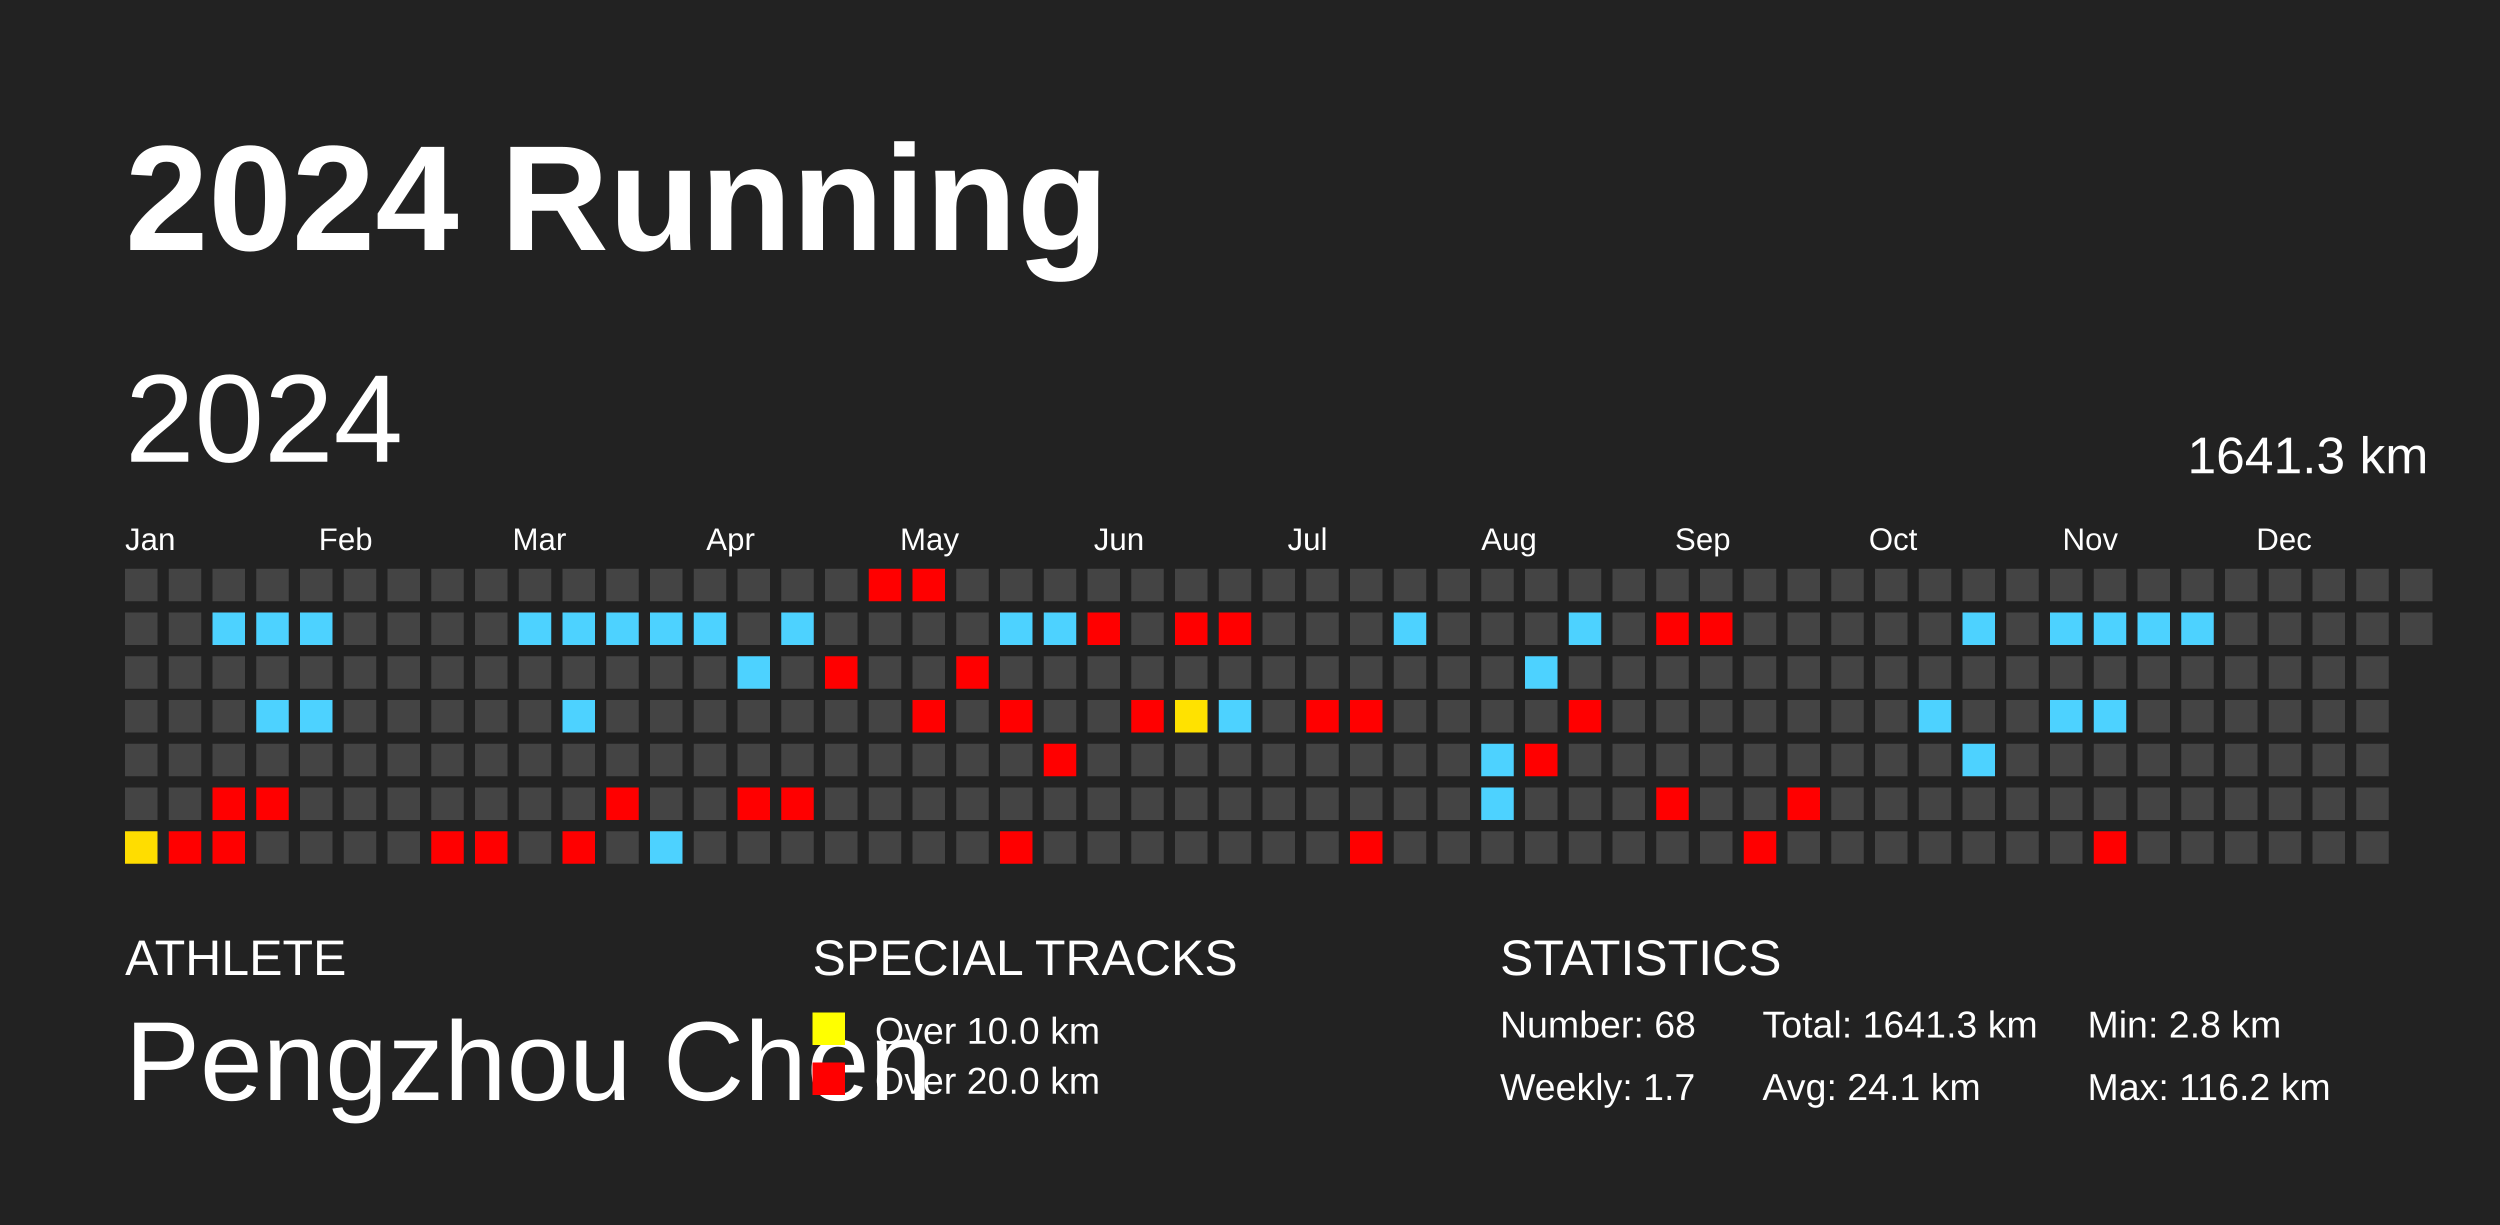
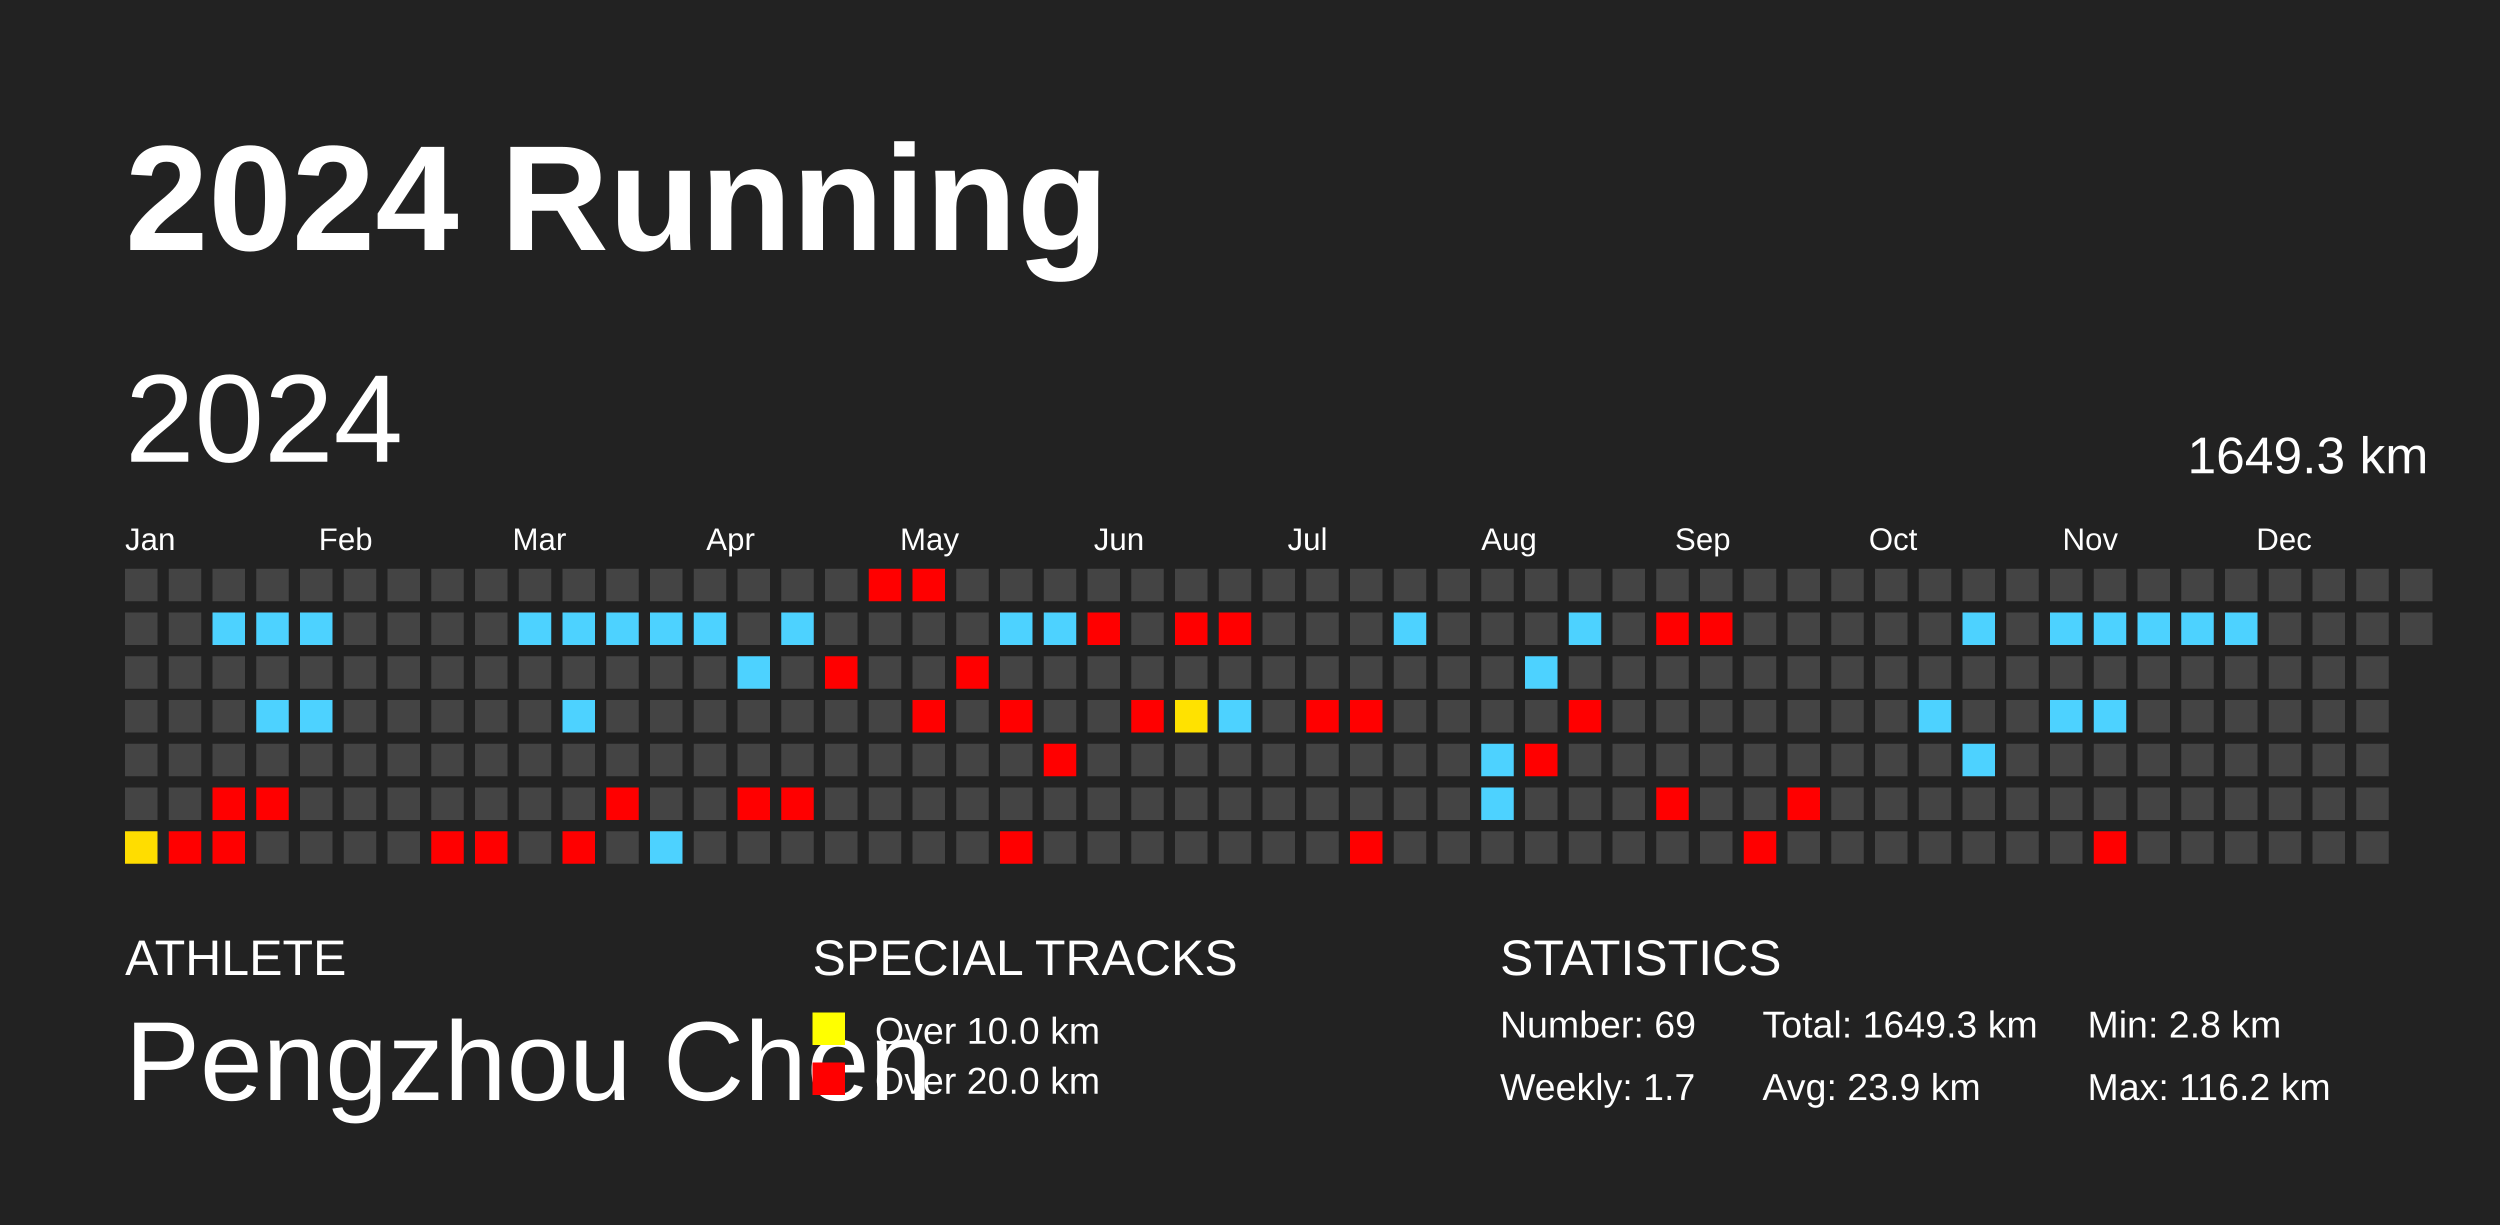
<svg xmlns="http://www.w3.org/2000/svg" baseProfile="full" height="98mm" version="1.1" viewBox="0,0,200,98" width="200mm">
  <defs />
  <rect fill="#222222" height="98" width="200" x="0" y="0" />
  <text fill="#FFFFFF" style="font-size:12px; font-family:Arial; font-weight:bold;" x="10" y="20">2024 Running</text>
  <text fill="#FFFFFF" style="font-size:4px; font-family:Arial" x="10" y="78">ATHLETE</text>
  <text fill="#FFFFFF" style="font-size:9px; font-family:Arial" x="10" y="88">Pengzhou Chen</text>
  <text fill="#FFFFFF" style="font-size:4px; font-family:Arial" x="65" y="78">SPECIAL TRACKS</text>
  <rect fill="yellow" height="2.6" width="2.6" x="65" y="81" />
  <text fill="#FFFFFF" style="font-size:3px; font-family:Arial" x="70" y="83.5">Over 10.0 km</text>
  <rect fill="red" height="2.6" width="2.6" x="65" y="85" />
  <text fill="#FFFFFF" style="font-size:3px; font-family:Arial" x="70" y="87.5">Over 20.0 km</text>
  <text fill="#FFFFFF" style="font-size:4px; font-family:Arial" x="120" y="78">STATISTICS</text>
-   <text fill="#FFFFFF" style="font-size:3px; font-family:Arial" x="120" y="83">Number: 68</text>
+   <text fill="#FFFFFF" style="font-size:3px; font-family:Arial" x="120" y="83">Number: 69</text>
  <text fill="#FFFFFF" style="font-size:3px; font-family:Arial" x="120" y="88">Weekly: 1.7</text>
-   <text fill="#FFFFFF" style="font-size:3px; font-family:Arial" x="141" y="83">Total: 1641.3 km</text>
-   <text fill="#FFFFFF" style="font-size:3px; font-family:Arial" x="141" y="88">Avg: 24.1 km</text>
+   <text fill="#FFFFFF" style="font-size:3px; font-family:Arial" x="141" y="83">Total: 1649.3 km</text>
+   <text fill="#FFFFFF" style="font-size:3px; font-family:Arial" x="141" y="88">Avg: 23.9 km</text>
  <text fill="#FFFFFF" style="font-size:3px; font-family:Arial" x="167" y="83">Min: 2.8 km</text>
  <text fill="#FFFFFF" style="font-size:3px; font-family:Arial" x="167" y="88">Max: 116.2 km</text>
  <text dominant-baseline="hanging" fill="#FFFFFF" style="font-size:10.0px; font-family:Arial;" x="10" y="30">2024</text>
-   <text dominant-baseline="hanging" fill="#FFFFFF" style="font-size:4.125px; font-family:Arial;" x="175" y="35">1641.3 km</text>
+   <text dominant-baseline="hanging" fill="#FFFFFF" style="font-size:4.125px; font-family:Arial;" x="175" y="35">1649.3 km</text>
  <text fill="#FFFFFF" style="font-size:2.5px; font-family:Arial" x="10.0" y="44">Jan</text>
  <text fill="#FFFFFF" style="font-size:2.5px; font-family:Arial" x="25.5" y="44">Feb</text>
  <text fill="#FFFFFF" style="font-size:2.5px; font-family:Arial" x="41.0" y="44">Mar</text>
  <text fill="#FFFFFF" style="font-size:2.5px; font-family:Arial" x="56.5" y="44">Apr</text>
  <text fill="#FFFFFF" style="font-size:2.5px; font-family:Arial" x="72.0" y="44">May</text>
  <text fill="#FFFFFF" style="font-size:2.5px; font-family:Arial" x="87.5" y="44">Jun</text>
  <text fill="#FFFFFF" style="font-size:2.5px; font-family:Arial" x="103.0" y="44">Jul</text>
  <text fill="#FFFFFF" style="font-size:2.5px; font-family:Arial" x="118.5" y="44">Aug</text>
  <text fill="#FFFFFF" style="font-size:2.5px; font-family:Arial" x="134.0" y="44">Sep</text>
  <text fill="#FFFFFF" style="font-size:2.5px; font-family:Arial" x="149.5" y="44">Oct</text>
  <text fill="#FFFFFF" style="font-size:2.5px; font-family:Arial" x="165.0" y="44">Nov</text>
  <text fill="#FFFFFF" style="font-size:2.5px; font-family:Arial" x="180.5" y="44">Dec</text>
  <rect fill="#444444" height="2.6" width="2.6" x="10.0" y="45.5" />
  <rect fill="#444444" height="2.6" width="2.6" x="10.0" y="49.0" />
  <rect fill="#444444" height="2.6" width="2.6" x="10.0" y="52.5" />
  <rect fill="#444444" height="2.6" width="2.6" x="10.0" y="56.0" />
  <rect fill="#444444" height="2.6" width="2.6" x="10.0" y="59.5" />
  <rect fill="#444444" height="2.6" width="2.6" x="10.0" y="63.0" />
  <rect fill="#ffdd00" height="2.6" width="2.6" x="10.0" y="66.5" />
  <rect fill="#444444" height="2.6" width="2.6" x="13.5" y="45.5" />
  <rect fill="#444444" height="2.6" width="2.6" x="13.5" y="49.0" />
  <rect fill="#444444" height="2.6" width="2.6" x="13.5" y="52.5" />
  <rect fill="#444444" height="2.6" width="2.6" x="13.5" y="56.0" />
  <rect fill="#444444" height="2.6" width="2.6" x="13.5" y="59.5" />
  <rect fill="#444444" height="2.6" width="2.6" x="13.5" y="63.0" />
  <rect fill="red" height="2.6" width="2.6" x="13.5" y="66.5" />
  <rect fill="#444444" height="2.6" width="2.6" x="17.0" y="45.5" />
  <rect fill="#4dd2ff" height="2.6" width="2.6" x="17.0" y="49.0" />
  <rect fill="#444444" height="2.6" width="2.6" x="17.0" y="52.5" />
  <rect fill="#444444" height="2.6" width="2.6" x="17.0" y="56.0" />
  <rect fill="#444444" height="2.6" width="2.6" x="17.0" y="59.5" />
  <rect fill="red" height="2.6" width="2.6" x="17.0" y="63.0" />
  <rect fill="red" height="2.6" width="2.6" x="17.0" y="66.5" />
  <rect fill="#444444" height="2.6" width="2.6" x="20.5" y="45.5" />
  <rect fill="#4dd2ff" height="2.6" width="2.6" x="20.5" y="49.0" />
  <rect fill="#444444" height="2.6" width="2.6" x="20.5" y="52.5" />
  <rect fill="#4dd2ff" height="2.6" width="2.6" x="20.5" y="56.0" />
  <rect fill="#444444" height="2.6" width="2.6" x="20.5" y="59.5" />
  <rect fill="red" height="2.6" width="2.6" x="20.5" y="63.0" />
  <rect fill="#444444" height="2.6" width="2.6" x="20.5" y="66.5" />
  <rect fill="#444444" height="2.6" width="2.6" x="24.0" y="45.5" />
  <rect fill="#4dd2ff" height="2.6" width="2.6" x="24.0" y="49.0" />
  <rect fill="#444444" height="2.6" width="2.6" x="24.0" y="52.5" />
  <rect fill="#4dd2ff" height="2.6" width="2.6" x="24.0" y="56.0" />
  <rect fill="#444444" height="2.6" width="2.6" x="24.0" y="59.5" />
  <rect fill="#444444" height="2.6" width="2.6" x="24.0" y="63.0" />
  <rect fill="#444444" height="2.6" width="2.6" x="24.0" y="66.5" />
  <rect fill="#444444" height="2.6" width="2.6" x="27.5" y="45.5" />
  <rect fill="#444444" height="2.6" width="2.6" x="27.5" y="49.0" />
  <rect fill="#444444" height="2.6" width="2.6" x="27.5" y="52.5" />
  <rect fill="#444444" height="2.6" width="2.6" x="27.5" y="56.0" />
  <rect fill="#444444" height="2.6" width="2.6" x="27.5" y="59.5" />
  <rect fill="#444444" height="2.6" width="2.6" x="27.5" y="63.0" />
  <rect fill="#444444" height="2.6" width="2.6" x="27.5" y="66.5" />
  <rect fill="#444444" height="2.6" width="2.6" x="31.0" y="45.5" />
  <rect fill="#444444" height="2.6" width="2.6" x="31.0" y="49.0" />
  <rect fill="#444444" height="2.6" width="2.6" x="31.0" y="52.5" />
  <rect fill="#444444" height="2.6" width="2.6" x="31.0" y="56.0" />
  <rect fill="#444444" height="2.6" width="2.6" x="31.0" y="59.5" />
  <rect fill="#444444" height="2.6" width="2.6" x="31.0" y="63.0" />
  <rect fill="#444444" height="2.6" width="2.6" x="31.0" y="66.5" />
  <rect fill="#444444" height="2.6" width="2.6" x="34.5" y="45.5" />
  <rect fill="#444444" height="2.6" width="2.6" x="34.5" y="49.0" />
  <rect fill="#444444" height="2.6" width="2.6" x="34.5" y="52.5" />
  <rect fill="#444444" height="2.6" width="2.6" x="34.5" y="56.0" />
  <rect fill="#444444" height="2.6" width="2.6" x="34.5" y="59.5" />
  <rect fill="#444444" height="2.6" width="2.6" x="34.5" y="63.0" />
  <rect fill="red" height="2.6" width="2.6" x="34.5" y="66.5" />
  <rect fill="#444444" height="2.6" width="2.6" x="38.0" y="45.5" />
  <rect fill="#444444" height="2.6" width="2.6" x="38.0" y="49.0" />
  <rect fill="#444444" height="2.6" width="2.6" x="38.0" y="52.5" />
  <rect fill="#444444" height="2.6" width="2.6" x="38.0" y="56.0" />
  <rect fill="#444444" height="2.6" width="2.6" x="38.0" y="59.5" />
  <rect fill="#444444" height="2.6" width="2.6" x="38.0" y="63.0" />
  <rect fill="red" height="2.6" width="2.6" x="38.0" y="66.5" />
  <rect fill="#444444" height="2.6" width="2.6" x="41.5" y="45.5" />
  <rect fill="#4dd2ff" height="2.6" width="2.6" x="41.5" y="49.0" />
  <rect fill="#444444" height="2.6" width="2.6" x="41.5" y="52.5" />
  <rect fill="#444444" height="2.6" width="2.6" x="41.5" y="56.0" />
  <rect fill="#444444" height="2.6" width="2.6" x="41.5" y="59.5" />
  <rect fill="#444444" height="2.6" width="2.6" x="41.5" y="63.0" />
  <rect fill="#444444" height="2.6" width="2.6" x="41.5" y="66.5" />
  <rect fill="#444444" height="2.6" width="2.6" x="45.0" y="45.5" />
  <rect fill="#4dd2ff" height="2.6" width="2.6" x="45.0" y="49.0" />
  <rect fill="#444444" height="2.6" width="2.6" x="45.0" y="52.5" />
  <rect fill="#4dd2ff" height="2.6" width="2.6" x="45.0" y="56.0" />
  <rect fill="#444444" height="2.6" width="2.6" x="45.0" y="59.5" />
  <rect fill="#444444" height="2.6" width="2.6" x="45.0" y="63.0" />
  <rect fill="red" height="2.6" width="2.6" x="45.0" y="66.5" />
  <rect fill="#444444" height="2.6" width="2.6" x="48.5" y="45.5" />
  <rect fill="#4dd2ff" height="2.6" width="2.6" x="48.5" y="49.0" />
  <rect fill="#444444" height="2.6" width="2.6" x="48.5" y="52.5" />
  <rect fill="#444444" height="2.6" width="2.6" x="48.5" y="56.0" />
  <rect fill="#444444" height="2.6" width="2.6" x="48.5" y="59.5" />
  <rect fill="red" height="2.6" width="2.6" x="48.5" y="63.0" />
  <rect fill="#444444" height="2.6" width="2.6" x="48.5" y="66.5" />
  <rect fill="#444444" height="2.6" width="2.6" x="52.0" y="45.5" />
  <rect fill="#4dd2ff" height="2.6" width="2.6" x="52.0" y="49.0" />
  <rect fill="#444444" height="2.6" width="2.6" x="52.0" y="52.5" />
  <rect fill="#444444" height="2.6" width="2.6" x="52.0" y="56.0" />
  <rect fill="#444444" height="2.6" width="2.6" x="52.0" y="59.5" />
  <rect fill="#444444" height="2.6" width="2.6" x="52.0" y="63.0" />
  <rect fill="#4dd2ff" height="2.6" width="2.6" x="52.0" y="66.5" />
  <rect fill="#444444" height="2.6" width="2.6" x="55.5" y="45.5" />
  <rect fill="#4dd2ff" height="2.6" width="2.6" x="55.5" y="49.0" />
  <rect fill="#444444" height="2.6" width="2.6" x="55.5" y="52.5" />
  <rect fill="#444444" height="2.6" width="2.6" x="55.5" y="56.0" />
  <rect fill="#444444" height="2.6" width="2.6" x="55.5" y="59.5" />
  <rect fill="#444444" height="2.6" width="2.6" x="55.5" y="63.0" />
  <rect fill="#444444" height="2.6" width="2.6" x="55.5" y="66.5" />
  <rect fill="#444444" height="2.6" width="2.6" x="59.0" y="45.5" />
  <rect fill="#444444" height="2.6" width="2.6" x="59.0" y="49.0" />
  <rect fill="#4dd2ff" height="2.6" width="2.6" x="59.0" y="52.5" />
  <rect fill="#444444" height="2.6" width="2.6" x="59.0" y="56.0" />
  <rect fill="#444444" height="2.6" width="2.6" x="59.0" y="59.5" />
  <rect fill="red" height="2.6" width="2.6" x="59.0" y="63.0" />
  <rect fill="#444444" height="2.6" width="2.6" x="59.0" y="66.5" />
  <rect fill="#444444" height="2.6" width="2.6" x="62.5" y="45.5" />
  <rect fill="#4dd2ff" height="2.6" width="2.6" x="62.5" y="49.0" />
  <rect fill="#444444" height="2.6" width="2.6" x="62.5" y="52.5" />
  <rect fill="#444444" height="2.6" width="2.6" x="62.5" y="56.0" />
  <rect fill="#444444" height="2.6" width="2.6" x="62.5" y="59.5" />
  <rect fill="red" height="2.6" width="2.6" x="62.5" y="63.0" />
  <rect fill="#444444" height="2.6" width="2.6" x="62.5" y="66.5" />
  <rect fill="#444444" height="2.6" width="2.6" x="66.0" y="45.5" />
  <rect fill="#444444" height="2.6" width="2.6" x="66.0" y="49.0" />
  <rect fill="red" height="2.6" width="2.6" x="66.0" y="52.5" />
  <rect fill="#444444" height="2.6" width="2.6" x="66.0" y="56.0" />
  <rect fill="#444444" height="2.6" width="2.6" x="66.0" y="59.5" />
  <rect fill="#444444" height="2.6" width="2.6" x="66.0" y="63.0" />
  <rect fill="#444444" height="2.6" width="2.6" x="66.0" y="66.5" />
  <rect fill="red" height="2.6" width="2.6" x="69.5" y="45.5" />
  <rect fill="#444444" height="2.6" width="2.6" x="69.5" y="49.0" />
  <rect fill="#444444" height="2.6" width="2.6" x="69.5" y="52.5" />
  <rect fill="#444444" height="2.6" width="2.6" x="69.5" y="56.0" />
  <rect fill="#444444" height="2.6" width="2.6" x="69.5" y="59.5" />
  <rect fill="#444444" height="2.6" width="2.6" x="69.5" y="63.0" />
  <rect fill="#444444" height="2.6" width="2.6" x="69.5" y="66.5" />
  <rect fill="red" height="2.6" width="2.6" x="73.0" y="45.5" />
  <rect fill="#444444" height="2.6" width="2.6" x="73.0" y="49.0" />
  <rect fill="#444444" height="2.6" width="2.6" x="73.0" y="52.5" />
  <rect fill="red" height="2.6" width="2.6" x="73.0" y="56.0" />
  <rect fill="#444444" height="2.6" width="2.6" x="73.0" y="59.5" />
  <rect fill="#444444" height="2.6" width="2.6" x="73.0" y="63.0" />
  <rect fill="#444444" height="2.6" width="2.6" x="73.0" y="66.5" />
  <rect fill="#444444" height="2.6" width="2.6" x="76.5" y="45.5" />
  <rect fill="#444444" height="2.6" width="2.6" x="76.5" y="49.0" />
  <rect fill="red" height="2.6" width="2.6" x="76.5" y="52.5" />
  <rect fill="#444444" height="2.6" width="2.6" x="76.5" y="56.0" />
  <rect fill="#444444" height="2.6" width="2.6" x="76.5" y="59.5" />
  <rect fill="#444444" height="2.6" width="2.6" x="76.5" y="63.0" />
  <rect fill="#444444" height="2.6" width="2.6" x="76.5" y="66.5" />
  <rect fill="#444444" height="2.6" width="2.6" x="80.0" y="45.5" />
  <rect fill="#4dd2ff" height="2.6" width="2.6" x="80.0" y="49.0" />
  <rect fill="#444444" height="2.6" width="2.6" x="80.0" y="52.5" />
  <rect fill="red" height="2.6" width="2.6" x="80.0" y="56.0" />
  <rect fill="#444444" height="2.6" width="2.6" x="80.0" y="59.5" />
  <rect fill="#444444" height="2.6" width="2.6" x="80.0" y="63.0" />
  <rect fill="red" height="2.6" width="2.6" x="80.0" y="66.5" />
  <rect fill="#444444" height="2.6" width="2.6" x="83.5" y="45.5" />
  <rect fill="#4dd2ff" height="2.6" width="2.6" x="83.5" y="49.0" />
  <rect fill="#444444" height="2.6" width="2.6" x="83.5" y="52.5" />
  <rect fill="#444444" height="2.6" width="2.6" x="83.5" y="56.0" />
  <rect fill="red" height="2.6" width="2.6" x="83.5" y="59.5" />
  <rect fill="#444444" height="2.6" width="2.6" x="83.5" y="63.0" />
  <rect fill="#444444" height="2.6" width="2.6" x="83.5" y="66.5" />
  <rect fill="#444444" height="2.6" width="2.6" x="87.0" y="45.5" />
  <rect fill="red" height="2.6" width="2.6" x="87.0" y="49.0" />
  <rect fill="#444444" height="2.6" width="2.6" x="87.0" y="52.5" />
  <rect fill="#444444" height="2.6" width="2.6" x="87.0" y="56.0" />
  <rect fill="#444444" height="2.6" width="2.6" x="87.0" y="59.5" />
  <rect fill="#444444" height="2.6" width="2.6" x="87.0" y="63.0" />
  <rect fill="#444444" height="2.6" width="2.6" x="87.0" y="66.5" />
  <rect fill="#444444" height="2.6" width="2.6" x="90.5" y="45.5" />
  <rect fill="#444444" height="2.6" width="2.6" x="90.5" y="49.0" />
  <rect fill="#444444" height="2.6" width="2.6" x="90.5" y="52.5" />
  <rect fill="red" height="2.6" width="2.6" x="90.5" y="56.0" />
  <rect fill="#444444" height="2.6" width="2.6" x="90.5" y="59.5" />
  <rect fill="#444444" height="2.6" width="2.6" x="90.5" y="63.0" />
  <rect fill="#444444" height="2.6" width="2.6" x="90.5" y="66.5" />
  <rect fill="#444444" height="2.6" width="2.6" x="94.0" y="45.5" />
  <rect fill="red" height="2.6" width="2.6" x="94.0" y="49.0" />
  <rect fill="#444444" height="2.6" width="2.6" x="94.0" y="52.5" />
  <rect fill="#ffe200" height="2.6" width="2.6" x="94.0" y="56.0" />
  <rect fill="#444444" height="2.6" width="2.6" x="94.0" y="59.5" />
  <rect fill="#444444" height="2.6" width="2.6" x="94.0" y="63.0" />
  <rect fill="#444444" height="2.6" width="2.6" x="94.0" y="66.5" />
  <rect fill="#444444" height="2.6" width="2.6" x="97.5" y="45.5" />
  <rect fill="red" height="2.6" width="2.6" x="97.5" y="49.0" />
  <rect fill="#444444" height="2.6" width="2.6" x="97.5" y="52.5" />
  <rect fill="#4dd2ff" height="2.6" width="2.6" x="97.5" y="56.0" />
  <rect fill="#444444" height="2.6" width="2.6" x="97.5" y="59.5" />
  <rect fill="#444444" height="2.6" width="2.6" x="97.5" y="63.0" />
  <rect fill="#444444" height="2.6" width="2.6" x="97.5" y="66.5" />
  <rect fill="#444444" height="2.6" width="2.6" x="101.0" y="45.5" />
  <rect fill="#444444" height="2.6" width="2.6" x="101.0" y="49.0" />
  <rect fill="#444444" height="2.6" width="2.6" x="101.0" y="52.5" />
  <rect fill="#444444" height="2.6" width="2.6" x="101.0" y="56.0" />
  <rect fill="#444444" height="2.6" width="2.6" x="101.0" y="59.5" />
  <rect fill="#444444" height="2.6" width="2.6" x="101.0" y="63.0" />
  <rect fill="#444444" height="2.6" width="2.6" x="101.0" y="66.5" />
  <rect fill="#444444" height="2.6" width="2.6" x="104.5" y="45.5" />
  <rect fill="#444444" height="2.6" width="2.6" x="104.5" y="49.0" />
  <rect fill="#444444" height="2.6" width="2.6" x="104.5" y="52.5" />
  <rect fill="red" height="2.6" width="2.6" x="104.5" y="56.0" />
  <rect fill="#444444" height="2.6" width="2.6" x="104.5" y="59.5" />
  <rect fill="#444444" height="2.6" width="2.6" x="104.5" y="63.0" />
  <rect fill="#444444" height="2.6" width="2.6" x="104.5" y="66.5" />
  <rect fill="#444444" height="2.6" width="2.6" x="108.0" y="45.5" />
  <rect fill="#444444" height="2.6" width="2.6" x="108.0" y="49.0" />
  <rect fill="#444444" height="2.6" width="2.6" x="108.0" y="52.5" />
  <rect fill="red" height="2.6" width="2.6" x="108.0" y="56.0" />
  <rect fill="#444444" height="2.6" width="2.6" x="108.0" y="59.5" />
  <rect fill="#444444" height="2.6" width="2.6" x="108.0" y="63.0" />
  <rect fill="red" height="2.6" width="2.6" x="108.0" y="66.5" />
  <rect fill="#444444" height="2.6" width="2.6" x="111.5" y="45.5" />
  <rect fill="#4dd2ff" height="2.6" width="2.6" x="111.5" y="49.0" />
  <rect fill="#444444" height="2.6" width="2.6" x="111.5" y="52.5" />
  <rect fill="#444444" height="2.6" width="2.6" x="111.5" y="56.0" />
  <rect fill="#444444" height="2.6" width="2.6" x="111.5" y="59.5" />
  <rect fill="#444444" height="2.6" width="2.6" x="111.5" y="63.0" />
  <rect fill="#444444" height="2.6" width="2.6" x="111.5" y="66.5" />
  <rect fill="#444444" height="2.6" width="2.6" x="115.0" y="45.5" />
  <rect fill="#444444" height="2.6" width="2.6" x="115.0" y="49.0" />
  <rect fill="#444444" height="2.6" width="2.6" x="115.0" y="52.5" />
  <rect fill="#444444" height="2.6" width="2.6" x="115.0" y="56.0" />
  <rect fill="#444444" height="2.6" width="2.6" x="115.0" y="59.5" />
  <rect fill="#444444" height="2.6" width="2.6" x="115.0" y="63.0" />
  <rect fill="#444444" height="2.6" width="2.6" x="115.0" y="66.5" />
  <rect fill="#444444" height="2.6" width="2.6" x="118.5" y="45.5" />
  <rect fill="#444444" height="2.6" width="2.6" x="118.5" y="49.0" />
  <rect fill="#444444" height="2.6" width="2.6" x="118.5" y="52.5" />
  <rect fill="#444444" height="2.6" width="2.6" x="118.5" y="56.0" />
  <rect fill="#4dd2ff" height="2.6" width="2.6" x="118.5" y="59.5" />
  <rect fill="#4dd2ff" height="2.6" width="2.6" x="118.5" y="63.0" />
  <rect fill="#444444" height="2.6" width="2.6" x="118.5" y="66.5" />
  <rect fill="#444444" height="2.6" width="2.6" x="122.0" y="45.5" />
  <rect fill="#444444" height="2.6" width="2.6" x="122.0" y="49.0" />
  <rect fill="#4dd2ff" height="2.6" width="2.6" x="122.0" y="52.5" />
  <rect fill="#444444" height="2.6" width="2.6" x="122.0" y="56.0" />
  <rect fill="red" height="2.6" width="2.6" x="122.0" y="59.5" />
  <rect fill="#444444" height="2.6" width="2.6" x="122.0" y="63.0" />
  <rect fill="#444444" height="2.6" width="2.6" x="122.0" y="66.5" />
  <rect fill="#444444" height="2.6" width="2.6" x="125.5" y="45.5" />
  <rect fill="#4dd2ff" height="2.6" width="2.6" x="125.5" y="49.0" />
  <rect fill="#444444" height="2.6" width="2.6" x="125.5" y="52.5" />
  <rect fill="red" height="2.6" width="2.6" x="125.5" y="56.0" />
  <rect fill="#444444" height="2.6" width="2.6" x="125.5" y="59.5" />
  <rect fill="#444444" height="2.6" width="2.6" x="125.5" y="63.0" />
  <rect fill="#444444" height="2.6" width="2.6" x="125.5" y="66.5" />
  <rect fill="#444444" height="2.6" width="2.6" x="129.0" y="45.5" />
  <rect fill="#444444" height="2.6" width="2.6" x="129.0" y="49.0" />
  <rect fill="#444444" height="2.6" width="2.6" x="129.0" y="52.5" />
  <rect fill="#444444" height="2.6" width="2.6" x="129.0" y="56.0" />
  <rect fill="#444444" height="2.6" width="2.6" x="129.0" y="59.5" />
  <rect fill="#444444" height="2.6" width="2.6" x="129.0" y="63.0" />
  <rect fill="#444444" height="2.6" width="2.6" x="129.0" y="66.5" />
  <rect fill="#444444" height="2.6" width="2.6" x="132.5" y="45.5" />
  <rect fill="red" height="2.6" width="2.6" x="132.5" y="49.0" />
  <rect fill="#444444" height="2.6" width="2.6" x="132.5" y="52.5" />
  <rect fill="#444444" height="2.6" width="2.6" x="132.5" y="56.0" />
  <rect fill="#444444" height="2.6" width="2.6" x="132.5" y="59.5" />
  <rect fill="red" height="2.6" width="2.6" x="132.5" y="63.0" />
  <rect fill="#444444" height="2.6" width="2.6" x="132.5" y="66.5" />
  <rect fill="#444444" height="2.6" width="2.6" x="136.0" y="45.5" />
  <rect fill="red" height="2.6" width="2.6" x="136.0" y="49.0" />
  <rect fill="#444444" height="2.6" width="2.6" x="136.0" y="52.5" />
  <rect fill="#444444" height="2.6" width="2.6" x="136.0" y="56.0" />
  <rect fill="#444444" height="2.6" width="2.6" x="136.0" y="59.5" />
  <rect fill="#444444" height="2.6" width="2.6" x="136.0" y="63.0" />
  <rect fill="#444444" height="2.6" width="2.6" x="136.0" y="66.5" />
  <rect fill="#444444" height="2.6" width="2.6" x="139.5" y="45.5" />
  <rect fill="#444444" height="2.6" width="2.6" x="139.5" y="49.0" />
  <rect fill="#444444" height="2.6" width="2.6" x="139.5" y="52.5" />
  <rect fill="#444444" height="2.6" width="2.6" x="139.5" y="56.0" />
  <rect fill="#444444" height="2.6" width="2.6" x="139.5" y="59.5" />
  <rect fill="#444444" height="2.6" width="2.6" x="139.5" y="63.0" />
  <rect fill="red" height="2.6" width="2.6" x="139.5" y="66.5" />
  <rect fill="#444444" height="2.6" width="2.6" x="143.0" y="45.5" />
  <rect fill="#444444" height="2.6" width="2.6" x="143.0" y="49.0" />
  <rect fill="#444444" height="2.6" width="2.6" x="143.0" y="52.5" />
  <rect fill="#444444" height="2.6" width="2.6" x="143.0" y="56.0" />
  <rect fill="#444444" height="2.6" width="2.6" x="143.0" y="59.5" />
  <rect fill="red" height="2.6" width="2.6" x="143.0" y="63.0" />
  <rect fill="#444444" height="2.6" width="2.6" x="143.0" y="66.5" />
  <rect fill="#444444" height="2.6" width="2.6" x="146.5" y="45.5" />
  <rect fill="#444444" height="2.6" width="2.6" x="146.5" y="49.0" />
  <rect fill="#444444" height="2.6" width="2.6" x="146.5" y="52.5" />
  <rect fill="#444444" height="2.6" width="2.6" x="146.5" y="56.0" />
  <rect fill="#444444" height="2.6" width="2.6" x="146.5" y="59.5" />
  <rect fill="#444444" height="2.6" width="2.6" x="146.5" y="63.0" />
  <rect fill="#444444" height="2.6" width="2.6" x="146.5" y="66.5" />
  <rect fill="#444444" height="2.6" width="2.6" x="150.0" y="45.5" />
  <rect fill="#444444" height="2.6" width="2.6" x="150.0" y="49.0" />
  <rect fill="#444444" height="2.6" width="2.6" x="150.0" y="52.5" />
  <rect fill="#444444" height="2.6" width="2.6" x="150.0" y="56.0" />
  <rect fill="#444444" height="2.6" width="2.6" x="150.0" y="59.5" />
  <rect fill="#444444" height="2.6" width="2.6" x="150.0" y="63.0" />
  <rect fill="#444444" height="2.6" width="2.6" x="150.0" y="66.5" />
  <rect fill="#444444" height="2.6" width="2.6" x="153.5" y="45.5" />
  <rect fill="#444444" height="2.6" width="2.6" x="153.5" y="49.0" />
  <rect fill="#444444" height="2.6" width="2.6" x="153.5" y="52.5" />
  <rect fill="#4dd2ff" height="2.6" width="2.6" x="153.5" y="56.0" />
  <rect fill="#444444" height="2.6" width="2.6" x="153.5" y="59.5" />
  <rect fill="#444444" height="2.6" width="2.6" x="153.5" y="63.0" />
  <rect fill="#444444" height="2.6" width="2.6" x="153.5" y="66.5" />
  <rect fill="#444444" height="2.6" width="2.6" x="157.0" y="45.5" />
  <rect fill="#4dd2ff" height="2.6" width="2.6" x="157.0" y="49.0" />
  <rect fill="#444444" height="2.6" width="2.6" x="157.0" y="52.5" />
  <rect fill="#444444" height="2.6" width="2.6" x="157.0" y="56.0" />
  <rect fill="#4dd2ff" height="2.6" width="2.6" x="157.0" y="59.5" />
  <rect fill="#444444" height="2.6" width="2.6" x="157.0" y="63.0" />
  <rect fill="#444444" height="2.6" width="2.6" x="157.0" y="66.5" />
  <rect fill="#444444" height="2.6" width="2.6" x="160.5" y="45.5" />
  <rect fill="#444444" height="2.6" width="2.6" x="160.5" y="49.0" />
  <rect fill="#444444" height="2.6" width="2.6" x="160.5" y="52.5" />
  <rect fill="#444444" height="2.6" width="2.6" x="160.5" y="56.0" />
  <rect fill="#444444" height="2.6" width="2.6" x="160.5" y="59.5" />
  <rect fill="#444444" height="2.6" width="2.6" x="160.5" y="63.0" />
  <rect fill="#444444" height="2.6" width="2.6" x="160.5" y="66.5" />
  <rect fill="#444444" height="2.6" width="2.6" x="164.0" y="45.5" />
  <rect fill="#4dd2ff" height="2.6" width="2.6" x="164.0" y="49.0" />
  <rect fill="#444444" height="2.6" width="2.6" x="164.0" y="52.5" />
  <rect fill="#4dd2ff" height="2.6" width="2.6" x="164.0" y="56.0" />
  <rect fill="#444444" height="2.6" width="2.6" x="164.0" y="59.5" />
  <rect fill="#444444" height="2.6" width="2.6" x="164.0" y="63.0" />
  <rect fill="#444444" height="2.6" width="2.6" x="164.0" y="66.5" />
  <rect fill="#444444" height="2.6" width="2.6" x="167.5" y="45.5" />
  <rect fill="#4dd2ff" height="2.6" width="2.6" x="167.5" y="49.0" />
  <rect fill="#444444" height="2.6" width="2.6" x="167.5" y="52.5" />
  <rect fill="#4dd2ff" height="2.6" width="2.6" x="167.5" y="56.0" />
  <rect fill="#444444" height="2.6" width="2.6" x="167.5" y="59.5" />
  <rect fill="#444444" height="2.6" width="2.6" x="167.5" y="63.0" />
  <rect fill="red" height="2.6" width="2.6" x="167.5" y="66.5" />
  <rect fill="#444444" height="2.6" width="2.6" x="171.0" y="45.5" />
  <rect fill="#4dd2ff" height="2.6" width="2.6" x="171.0" y="49.0" />
  <rect fill="#444444" height="2.6" width="2.6" x="171.0" y="52.5" />
  <rect fill="#444444" height="2.6" width="2.6" x="171.0" y="56.0" />
  <rect fill="#444444" height="2.6" width="2.6" x="171.0" y="59.5" />
  <rect fill="#444444" height="2.6" width="2.6" x="171.0" y="63.0" />
  <rect fill="#444444" height="2.6" width="2.6" x="171.0" y="66.5" />
  <rect fill="#444444" height="2.6" width="2.6" x="174.5" y="45.5" />
  <rect fill="#4dd2ff" height="2.6" width="2.6" x="174.5" y="49.0" />
  <rect fill="#444444" height="2.6" width="2.6" x="174.5" y="52.5" />
  <rect fill="#444444" height="2.6" width="2.6" x="174.5" y="56.0" />
  <rect fill="#444444" height="2.6" width="2.6" x="174.5" y="59.5" />
  <rect fill="#444444" height="2.6" width="2.6" x="174.5" y="63.0" />
  <rect fill="#444444" height="2.6" width="2.6" x="174.5" y="66.5" />
  <rect fill="#444444" height="2.6" width="2.6" x="178.0" y="45.5" />
-   <rect fill="#444444" height="2.6" width="2.6" x="178.0" y="49.0" />
+   <rect fill="#4dd2ff" height="2.6" width="2.6" x="178.0" y="49.0" />
  <rect fill="#444444" height="2.6" width="2.6" x="178.0" y="52.5" />
  <rect fill="#444444" height="2.6" width="2.6" x="178.0" y="56.0" />
  <rect fill="#444444" height="2.6" width="2.6" x="178.0" y="59.5" />
  <rect fill="#444444" height="2.6" width="2.6" x="178.0" y="63.0" />
  <rect fill="#444444" height="2.6" width="2.6" x="178.0" y="66.5" />
  <rect fill="#444444" height="2.6" width="2.6" x="181.5" y="45.5" />
  <rect fill="#444444" height="2.6" width="2.6" x="181.5" y="49.0" />
  <rect fill="#444444" height="2.6" width="2.6" x="181.5" y="52.5" />
  <rect fill="#444444" height="2.6" width="2.6" x="181.5" y="56.0" />
  <rect fill="#444444" height="2.6" width="2.6" x="181.5" y="59.5" />
  <rect fill="#444444" height="2.6" width="2.6" x="181.5" y="63.0" />
  <rect fill="#444444" height="2.6" width="2.6" x="181.5" y="66.5" />
  <rect fill="#444444" height="2.6" width="2.6" x="185.0" y="45.5" />
  <rect fill="#444444" height="2.6" width="2.6" x="185.0" y="49.0" />
  <rect fill="#444444" height="2.6" width="2.6" x="185.0" y="52.5" />
  <rect fill="#444444" height="2.6" width="2.6" x="185.0" y="56.0" />
  <rect fill="#444444" height="2.6" width="2.6" x="185.0" y="59.5" />
  <rect fill="#444444" height="2.6" width="2.6" x="185.0" y="63.0" />
  <rect fill="#444444" height="2.6" width="2.6" x="185.0" y="66.5" />
  <rect fill="#444444" height="2.6" width="2.6" x="188.5" y="45.5" />
  <rect fill="#444444" height="2.6" width="2.6" x="188.5" y="49.0" />
  <rect fill="#444444" height="2.6" width="2.6" x="188.5" y="52.5" />
  <rect fill="#444444" height="2.6" width="2.6" x="188.5" y="56.0" />
  <rect fill="#444444" height="2.6" width="2.6" x="188.5" y="59.5" />
  <rect fill="#444444" height="2.6" width="2.6" x="188.5" y="63.0" />
  <rect fill="#444444" height="2.6" width="2.6" x="188.5" y="66.5" />
  <rect fill="#444444" height="2.6" width="2.6" x="192.0" y="45.5" />
  <rect fill="#444444" height="2.6" width="2.6" x="192.0" y="49.0" />
</svg>
